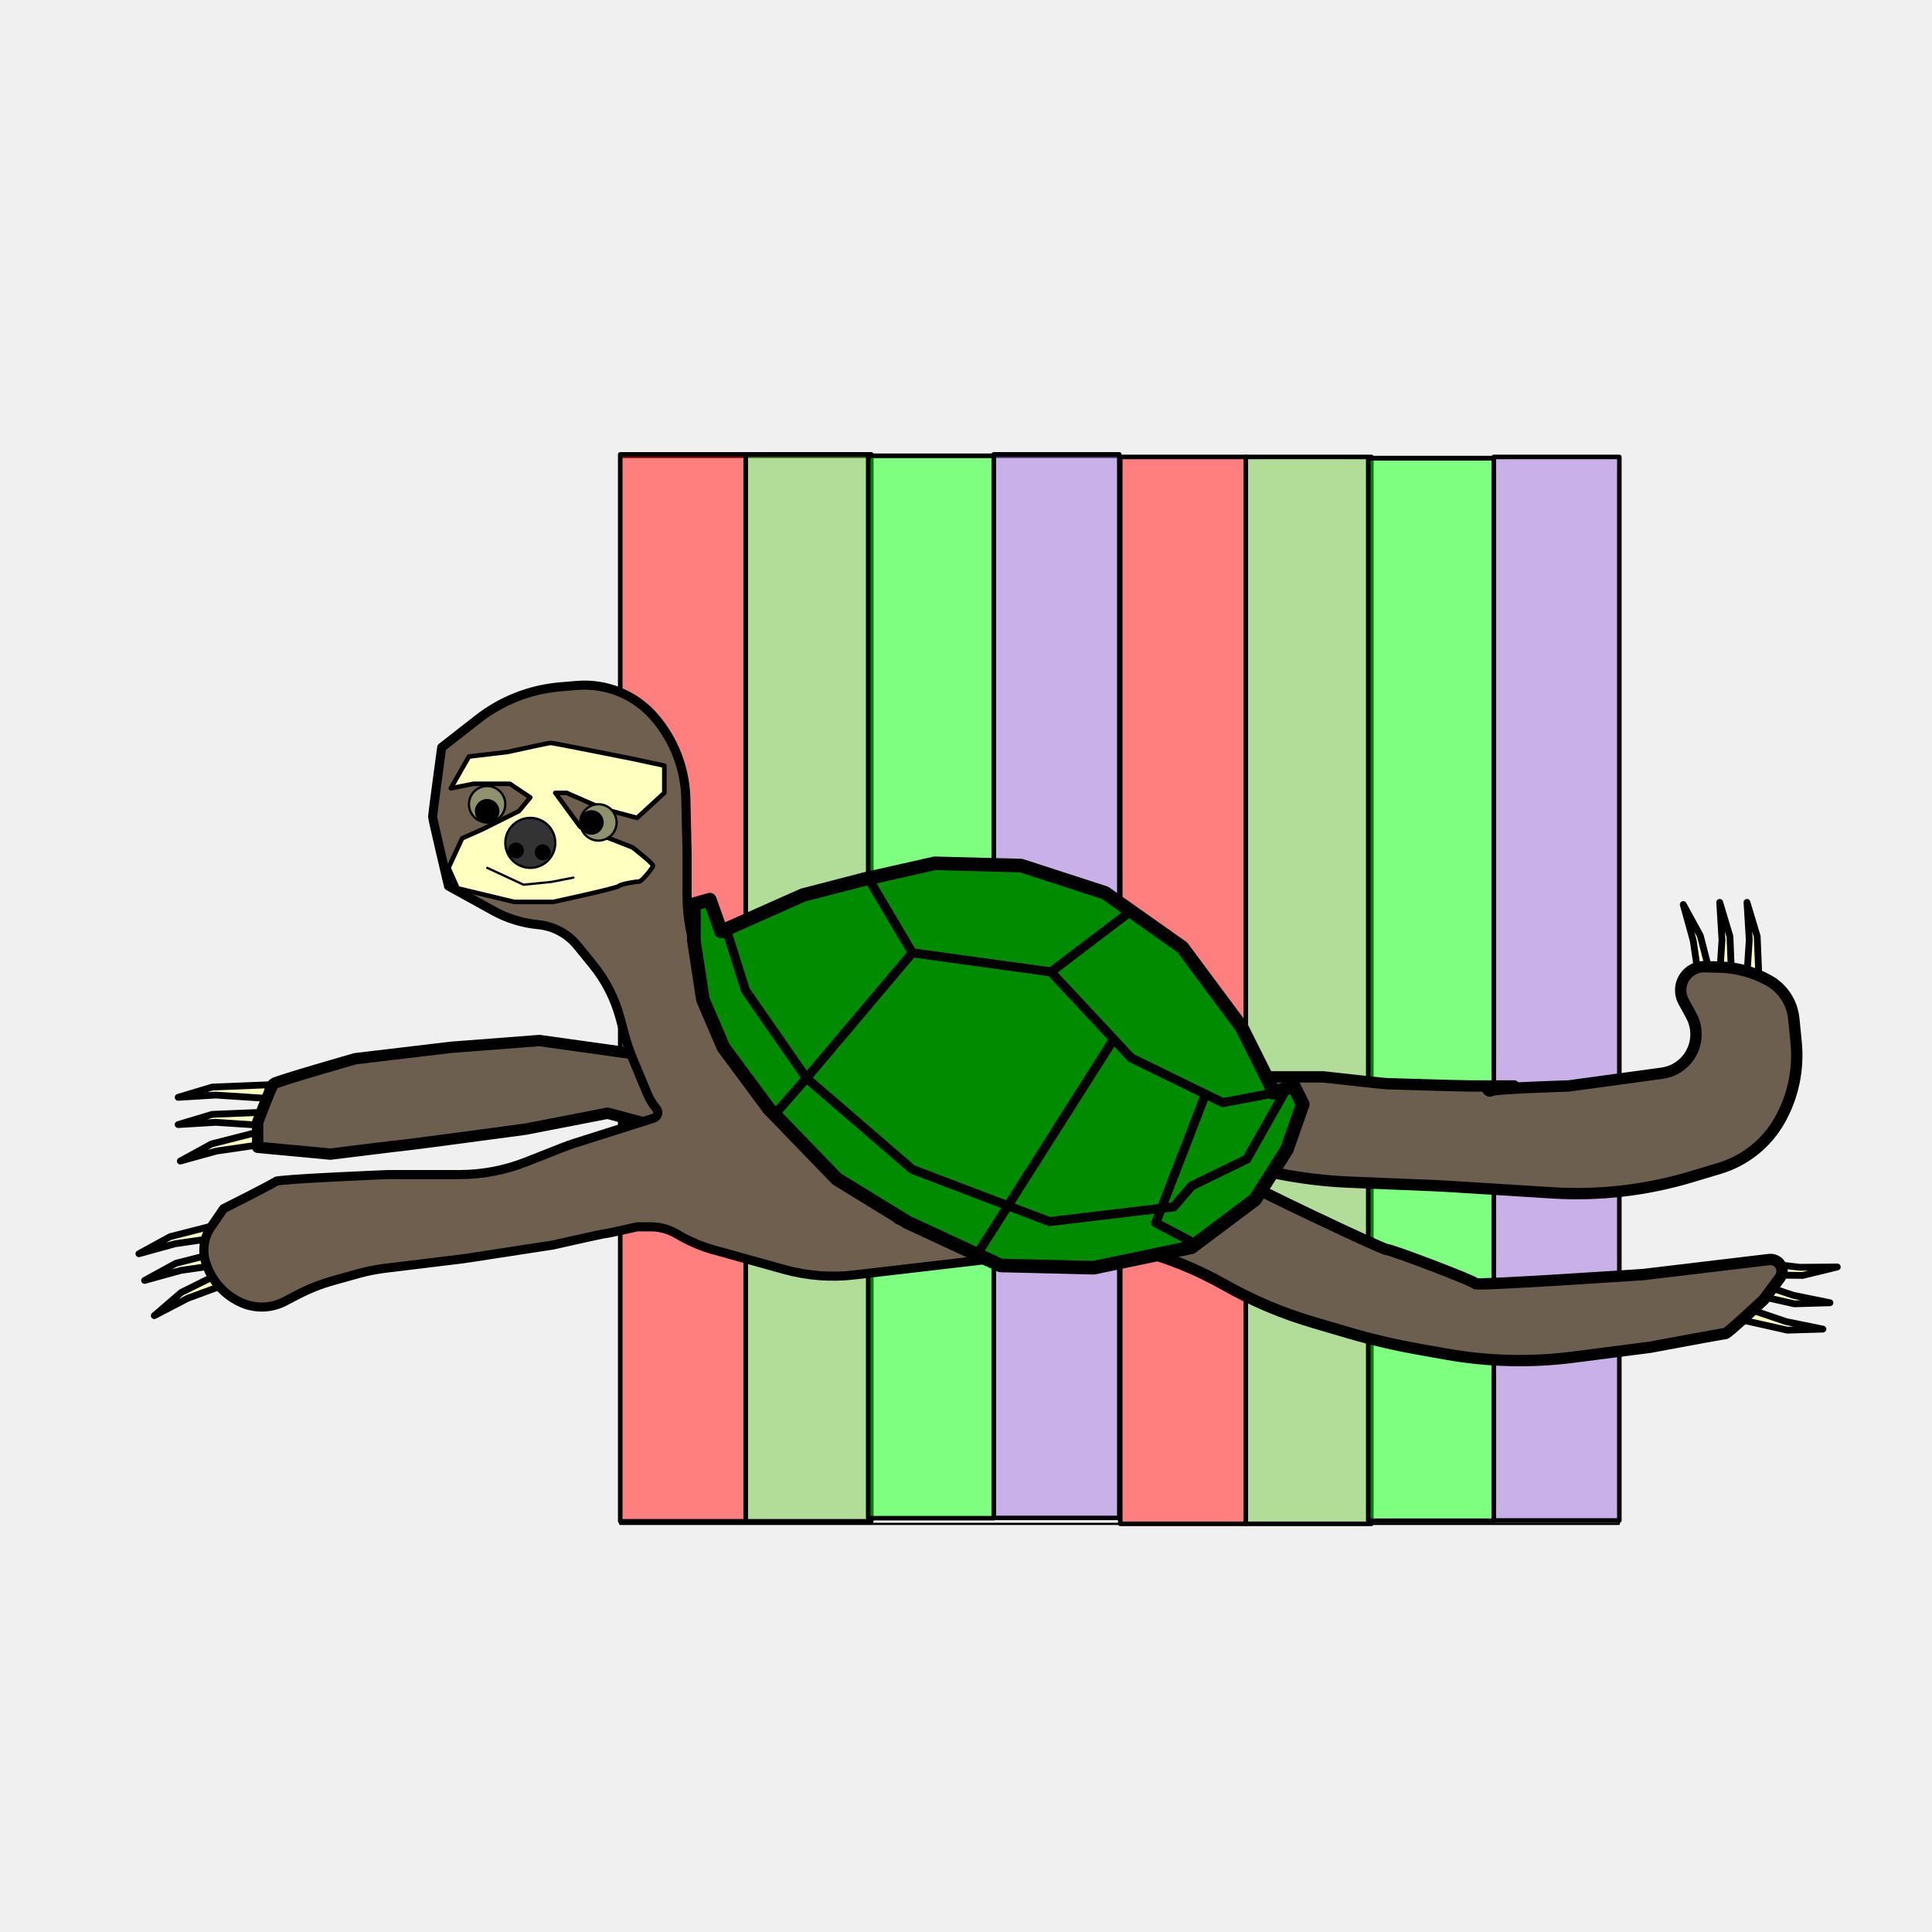
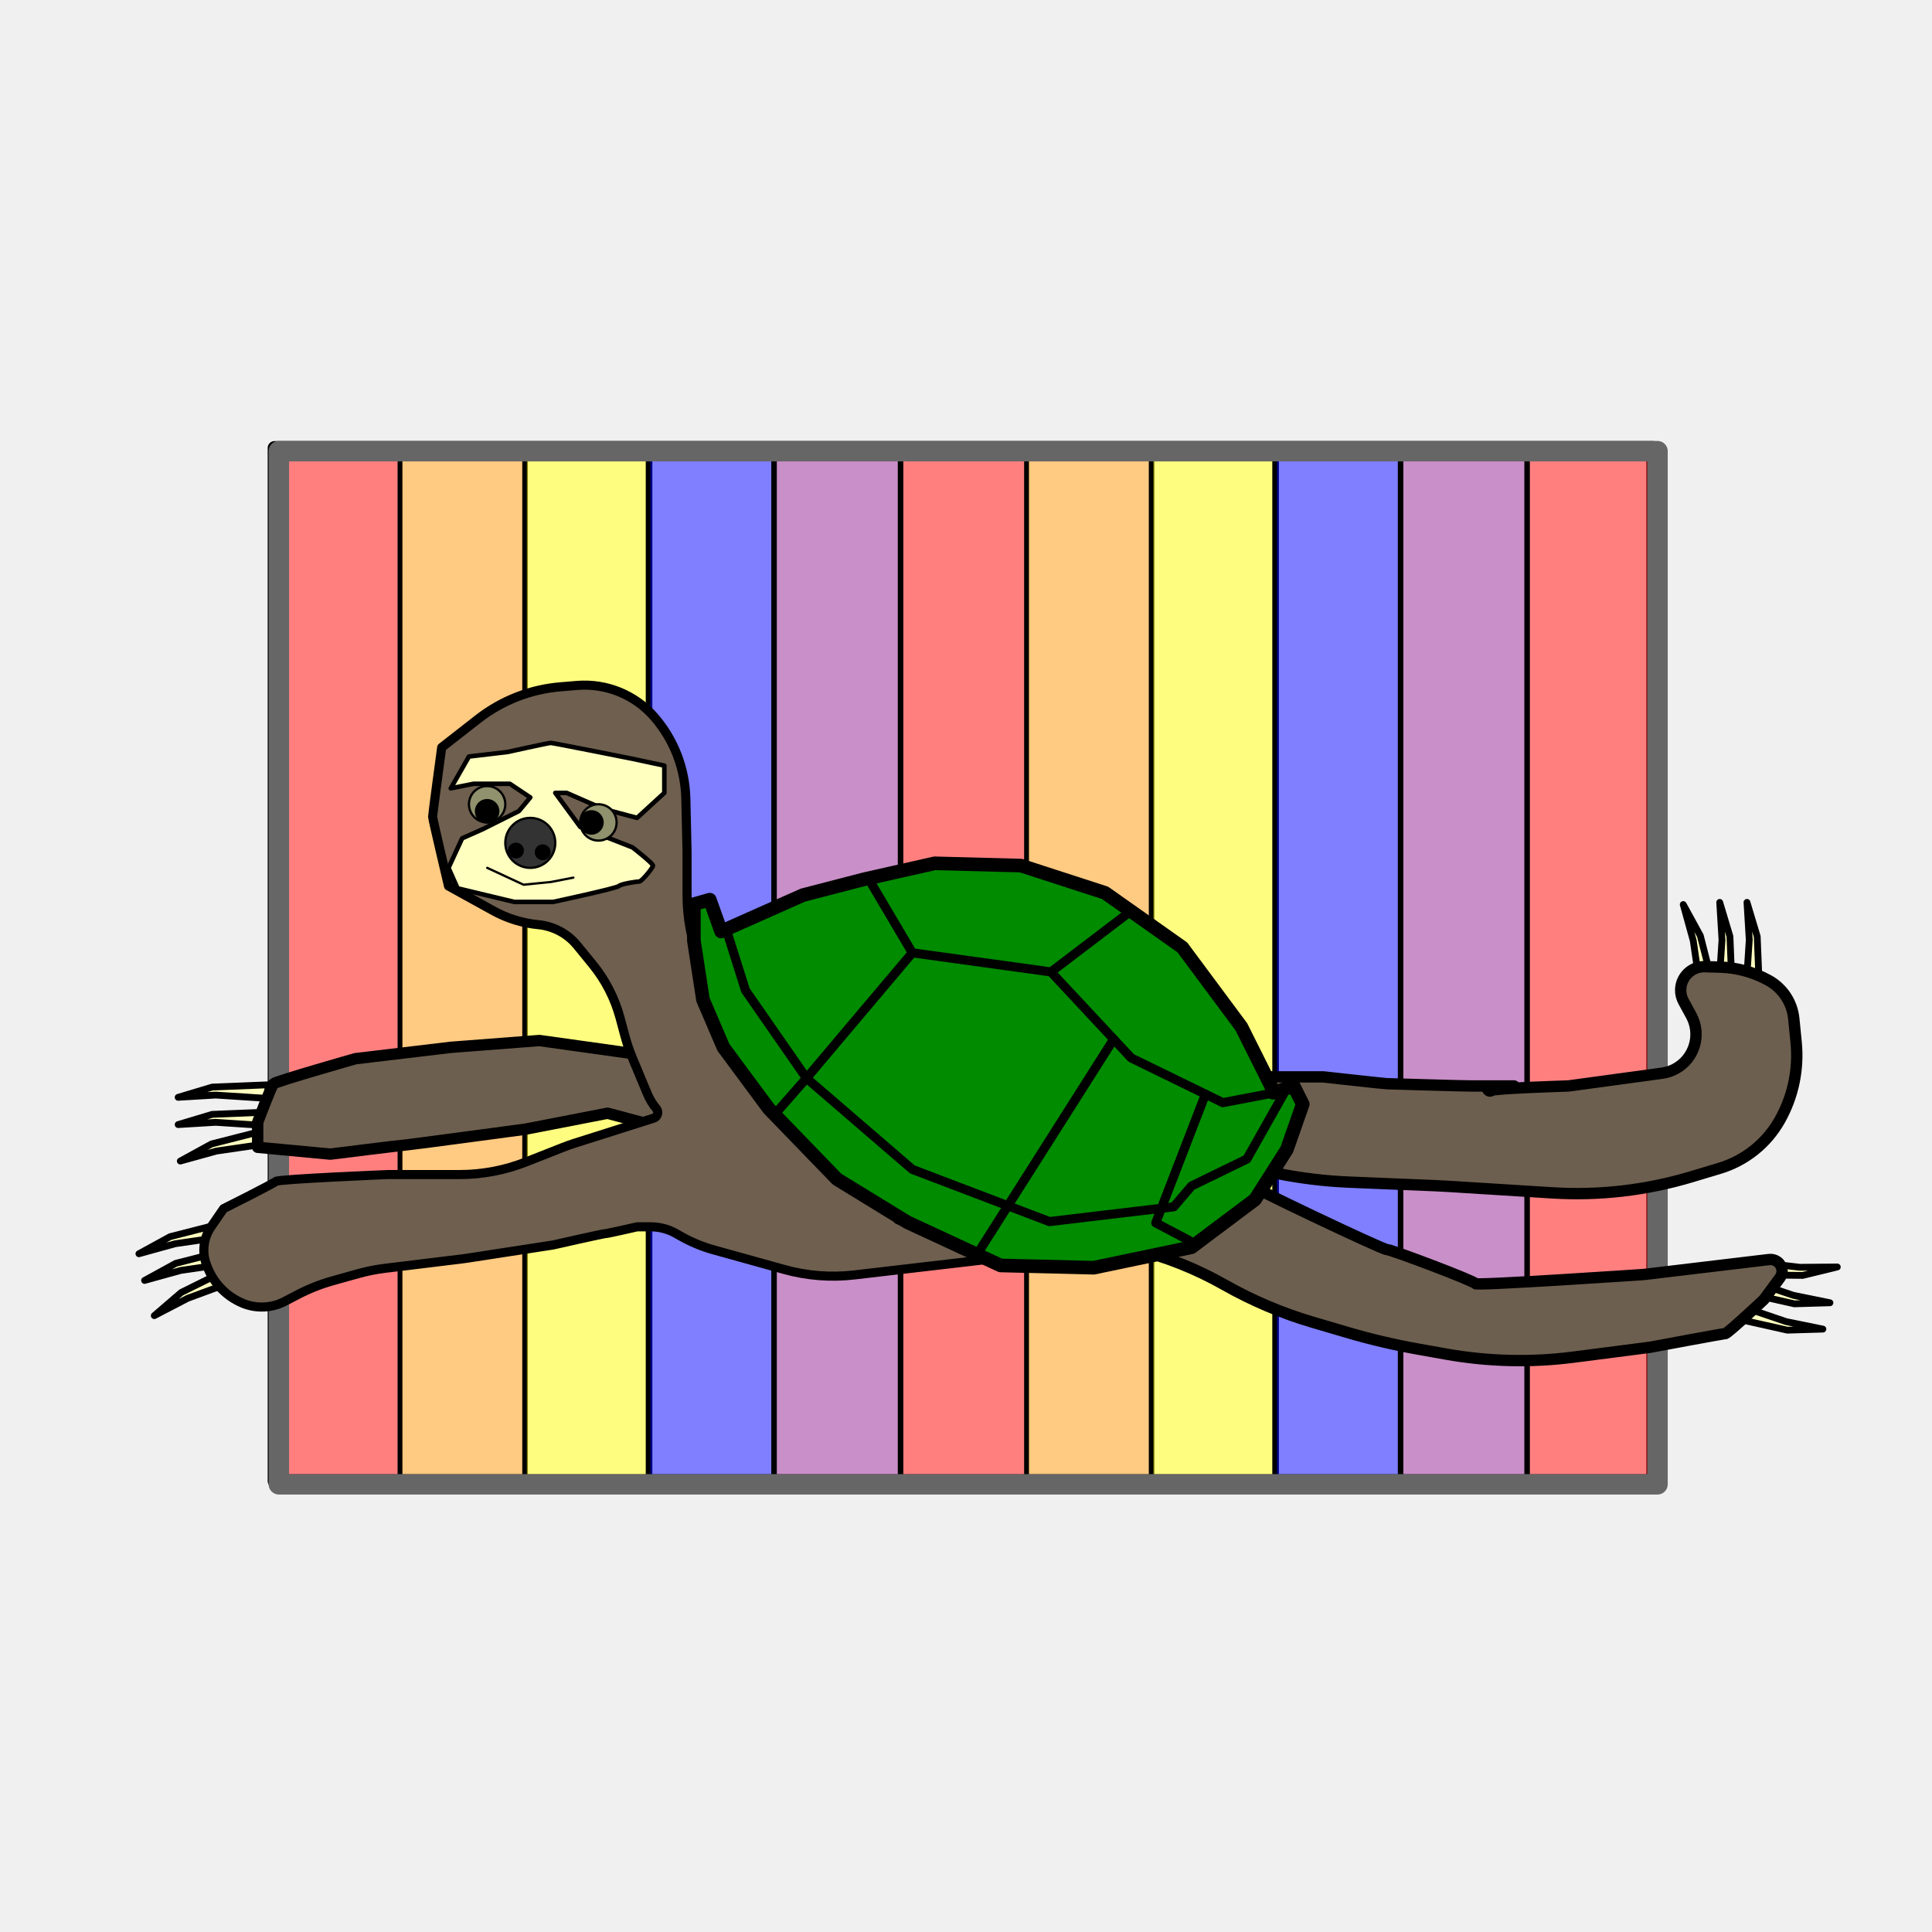
<svg xmlns="http://www.w3.org/2000/svg" version="1.1" viewBox="0 0 850.394 850.394" width="850.394" height="850.394">
  <defs />
-   <g id="slow_solo" fill-opacity="1" stroke-dasharray="none" stroke-opacity="1" stroke="none" fill="none">
-     <g id="slow_solo: Layer 1">
+   <g id="slow_solo" stroke-opacity="1" stroke-dasharray="none" fill="none" fill-opacity="1" stroke="none">
+     <g id="Shared_1: Master layer">
      <g id="Graphic_10">
-         <rect x="273" y="201.124" width="439.538" height="469.612" fill="white" />
-         <rect x="273" y="201.124" width="439.538" height="469.612" stroke="black" stroke-linecap="round" stroke-linejoin="round" stroke-width="1" />
-       </g>
-       <g id="Graphic_53">
-         <rect x="493.098" y="201.124" width="55.26" height="469.612" fill="red" fill-opacity=".502" />
-         <rect x="493.098" y="201.124" width="55.26" height="469.612" stroke="black" stroke-linecap="round" stroke-linejoin="round" stroke-width="2" />
-       </g>
-       <g id="Graphic_54">
-         <rect x="548.358" y="201.124" width="55.26" height="469.612" fill="#68bc36" fill-opacity=".504" />
-         <rect x="548.358" y="201.124" width="55.26" height="469.612" stroke="black" stroke-linecap="round" stroke-linejoin="round" stroke-width="2" />
-       </g>
-       <g id="Graphic_55">
-         <rect x="602.252" y="201.729" width="55.26" height="467.642" fill="lime" fill-opacity=".501" />
-         <rect x="602.252" y="201.729" width="55.26" height="467.642" stroke="black" stroke-linecap="round" stroke-linejoin="round" stroke-width="2" />
-       </g>
-       <g id="Graphic_56">
-         <rect x="657.512" y="201.124" width="55.26" height="468.138" fill="#9662d0" fill-opacity=".503" />
-         <rect x="657.512" y="201.124" width="55.26" height="468.138" stroke="black" stroke-linecap="round" stroke-linejoin="round" stroke-width="2" />
+         <rect x="120.821" y="197.15" width="606.828" height="454.742" fill="white" />
+         <rect x="120.821" y="197.15" width="606.828" height="454.742" stroke="black" stroke-linecap="round" stroke-linejoin="round" stroke-width="6" />
      </g>
      <g id="Graphic_9">
-         <rect x="273" y="200" width="55.26" height="469.612" fill="red" fill-opacity=".502" />
-         <rect x="273" y="200" width="55.26" height="469.612" stroke="black" stroke-linecap="round" stroke-linejoin="round" stroke-width="2" />
+         <rect x="340.919" y="197.15" width="55.26" height="454.742" fill="#942092" fill-opacity=".5" />
+         <rect x="340.919" y="197.15" width="55.26" height="454.742" stroke="black" stroke-linecap="round" stroke-linejoin="round" stroke-width="2" />
      </g>
-       <g id="Graphic_8">
-         <rect x="328.26" y="200" width="55.26" height="469.612" fill="#68bc36" fill-opacity=".504" />
-         <rect x="328.26" y="200" width="55.26" height="469.612" stroke="black" stroke-linecap="round" stroke-linejoin="round" stroke-width="2" />
+       <g id="Graphic_5">
+         <rect x="120.821" y="197.06" width="55.26" height="454.742" fill="red" fill-opacity=".502" />
+         <rect x="120.821" y="197.06" width="55.26" height="454.742" stroke="black" stroke-linecap="round" stroke-linejoin="round" stroke-width="2" />
      </g>
-       <g id="Graphic_7">
-         <rect x="382.154" y="200.605" width="55.26" height="467.642" fill="lime" fill-opacity=".501" />
-         <rect x="382.154" y="200.605" width="55.26" height="467.642" stroke="black" stroke-linecap="round" stroke-linejoin="round" stroke-width="2" />
+       <g id="Graphic_4">
+         <rect x="176.081" y="197.06" width="55.26" height="454.742" fill="#ff9300" fill-opacity=".496" />
+         <rect x="176.081" y="197.06" width="55.26" height="454.742" stroke="black" stroke-linecap="round" stroke-linejoin="round" stroke-width="2" />
      </g>
-       <g id="Graphic_6">
-         <rect x="437.414" y="200" width="55.26" height="468.138" fill="#9662d0" fill-opacity=".503" />
-         <rect x="437.414" y="200" width="55.26" height="468.138" stroke="black" stroke-linecap="round" stroke-linejoin="round" stroke-width="2" />
+       <g id="Graphic_3">
+         <rect x="230.885" y="197.836" width="55.26" height="454.024" fill="#fffc00" fill-opacity=".5" />
+         <rect x="230.885" y="197.836" width="55.26" height="454.024" stroke="black" stroke-linecap="round" stroke-linejoin="round" stroke-width="2" />
      </g>
+       <g id="Graphic_2">
+         <rect x="285.235" y="197.105" width="55.26" height="454.742" fill="blue" fill-opacity=".5" />
+         <rect x="285.235" y="197.105" width="55.26" height="454.742" stroke="black" stroke-linecap="round" stroke-linejoin="round" stroke-width="2" />
+       </g>
+       <g id="Graphic_15">
+         <rect x="616.701" y="197.207" width="55.26" height="454.742" fill="#942092" fill-opacity=".5" />
+         <rect x="616.701" y="197.207" width="55.26" height="454.742" stroke="black" stroke-linecap="round" stroke-linejoin="round" stroke-width="2" />
+       </g>
+       <g id="Graphic_14">
+         <rect x="396.603" y="197.118" width="55.26" height="454.742" fill="red" fill-opacity=".502" />
+         <rect x="396.603" y="197.118" width="55.26" height="454.742" stroke="black" stroke-linecap="round" stroke-linejoin="round" stroke-width="2" />
+       </g>
+       <g id="Graphic_13">
+         <rect x="451.863" y="197.118" width="55.26" height="454.742" fill="#ff9300" fill-opacity=".496" />
+         <rect x="451.863" y="197.118" width="55.26" height="454.742" stroke="black" stroke-linecap="round" stroke-linejoin="round" stroke-width="2" />
+       </g>
+       <g id="Graphic_12">
+         <rect x="506.666" y="197.836" width="55.26" height="454.082" fill="#fffc00" fill-opacity=".5" />
+         <rect x="506.666" y="197.836" width="55.26" height="454.082" stroke="black" stroke-linecap="round" stroke-linejoin="round" stroke-width="2" />
+       </g>
+       <g id="Graphic_11">
+         <rect x="561.017" y="197.163" width="55.26" height="454.742" fill="blue" fill-opacity=".5" />
+         <rect x="561.017" y="197.163" width="55.26" height="454.742" stroke="black" stroke-linecap="round" stroke-linejoin="round" stroke-width="2" />
+       </g>
+       <g id="Graphic_16">
+         <rect x="672.39" y="197.207" width="55.26" height="454.742" fill="red" fill-opacity=".502" />
+         <rect x="672.39" y="197.207" width="55.26" height="454.742" stroke="black" stroke-linecap="round" stroke-linejoin="round" stroke-width="2" />
+       </g>
+       <g id="Graphic_17">
+         <rect x="122.744" y="198.592" width="606.828" height="454.742" stroke="#666" stroke-linecap="round" stroke-linejoin="round" stroke-width="9" />
+       </g>
+     </g>
+     <g id="slow_solo: Layer 1">
      <g id="Graphic_52">
        <path d="M 762.786 580.111 L 786.711 585.486 L 802.364 585.021 L 786.167 581.717 L 764.339 574.315 Z" fill="#ffffc0" />
        <path d="M 762.786 580.111 L 786.711 585.486 L 802.364 585.021 L 786.167 581.717 L 764.339 574.315 Z" stroke="black" stroke-linecap="round" stroke-linejoin="round" stroke-width="3" />
      </g>
      <g id="Graphic_51">
        <path d="M 765.892 568.519 L 789.816 573.895 L 805.47 573.43 L 789.273 570.126 L 767.445 562.724 Z" fill="#ffffc0" />
        <path d="M 765.892 568.519 L 789.816 573.895 L 805.47 573.43 L 789.273 570.126 L 767.445 562.724 Z" stroke="black" stroke-linecap="round" stroke-linejoin="round" stroke-width="3" />
      </g>
      <g id="Graphic_50">
        <path d="M 768.972 561.105 L 793.49 561.388 L 808.705 557.679 L 792.176 557.814 L 769.286 555.113 Z" fill="#ffffc0" />
        <path d="M 768.972 561.105 L 793.49 561.388 L 808.705 557.679 L 792.176 557.814 L 769.286 555.113 Z" stroke="black" stroke-linecap="round" stroke-linejoin="round" stroke-width="3" />
      </g>
      <g id="Graphic_49">
        <path d="M 774.456 436.692 L 773.456 412.192 L 768.956 397.192 L 769.956 413.692 L 768.456 436.692 Z" fill="#ffffc0" />
        <path d="M 774.456 436.692 L 773.456 412.192 L 768.956 397.192 L 769.956 413.692 L 768.456 436.692 Z" stroke="black" stroke-linecap="round" stroke-linejoin="round" stroke-width="3" />
      </g>
      <g id="Graphic_48">
        <path d="M 762.456 436.692 L 761.456 412.192 L 756.956 397.192 L 757.956 413.692 L 756.456 436.692 Z" fill="#ffffc0" />
        <path d="M 762.456 436.692 L 761.456 412.192 L 756.956 397.192 L 757.956 413.692 L 756.456 436.692 Z" stroke="black" stroke-linecap="round" stroke-linejoin="round" stroke-width="3" />
      </g>
      <g id="Graphic_47">
        <path d="M 754.496 435.637 L 748.424 411.88 L 740.904 398.144 L 745.313 414.075 L 748.628 436.884 Z" fill="#ffffc0" />
        <path d="M 754.496 435.637 L 748.424 411.88 L 740.904 398.144 L 745.313 414.075 L 748.628 436.884 Z" stroke="black" stroke-linecap="round" stroke-linejoin="round" stroke-width="3" />
      </g>
      <g id="Graphic_46">
        <path d="M 117.915 477.5 L 93.415 478.5 L 78.415 483 L 94.915 482 L 117.915 483.5 Z" fill="#ffffc0" />
        <path d="M 117.915 477.5 L 93.415 478.5 L 78.415 483 L 94.915 482 L 117.915 483.5 Z" stroke="black" stroke-linecap="round" stroke-linejoin="round" stroke-width="3" />
      </g>
      <g id="Graphic_45">
        <path d="M 117.915 489.5 L 93.415 490.5 L 78.415 495 L 94.915 494 L 117.915 495.5 Z" fill="#ffffc0" />
        <path d="M 117.915 489.5 L 93.415 490.5 L 78.415 495 L 94.915 494 L 117.915 495.5 Z" stroke="black" stroke-linecap="round" stroke-linejoin="round" stroke-width="3" />
      </g>
      <g id="Graphic_44">
        <path d="M 116.86 497.459 L 93.103 503.531 L 79.366 511.052 L 95.298 506.643 L 118.107 503.328 Z" fill="#ffffc0" />
        <path d="M 116.86 497.459 L 93.103 503.531 L 79.366 511.052 L 95.298 506.643 L 118.107 503.328 Z" stroke="black" stroke-linecap="round" stroke-linejoin="round" stroke-width="3" />
      </g>
      <g id="Graphic_43">
        <path d="M 98.637 538.266 L 74.88 544.338 L 61.144 551.858 L 77.075 547.449 L 99.884 544.135 Z" fill="#ffffc0" />
        <path d="M 98.637 538.266 L 74.88 544.338 L 61.144 551.858 L 77.075 547.449 L 99.884 544.135 Z" stroke="black" stroke-linecap="round" stroke-linejoin="round" stroke-width="3" />
      </g>
      <g id="Graphic_42">
        <path d="M 101.132 550.003 L 77.375 556.075 L 63.638 563.596 L 79.57 559.187 L 102.379 555.872 Z" fill="#ffffc0" />
        <path d="M 101.132 550.003 L 77.375 556.075 L 63.638 563.596 L 79.57 559.187 L 102.379 555.872 Z" stroke="black" stroke-linecap="round" stroke-linejoin="round" stroke-width="3" />
      </g>
      <g id="Graphic_41">
        <path d="M 101.754 558.008 L 79.779 568.887 L 67.906 579.099 L 82.573 571.474 L 104.195 563.49 Z" fill="#ffffc0" />
        <path d="M 101.754 558.008 L 79.779 568.887 L 67.906 579.099 L 82.573 571.474 L 104.195 563.49 Z" stroke="black" stroke-linecap="round" stroke-linejoin="round" stroke-width="3" />
      </g>
      <g id="Graphic_40">
        <path d="M 287.415 465 L 237.415 458 L 198.415 461 L 156.415 466 C 156.415 466 121.415 476 120.415 477 C 119.415 478 113.415 494 113.415 494 L 113.415 505 L 145.415 508 C 145.415 508 177.415 504 178.415 504 C 179.415 504 231.415 497 231.415 497 L 267.415 490 L 282.415 494 L 307.415 497 L 307.415 484 Z" fill="#6d5f4f" />
        <path d="M 287.415 465 L 237.415 458 L 198.415 461 L 156.415 466 C 156.415 466 121.415 476 120.415 477 C 119.415 478 113.415 494 113.415 494 L 113.415 505 L 145.415 508 C 145.415 508 177.415 504 178.415 504 C 179.415 504 231.415 497 231.415 497 L 267.415 490 L 282.415 494 L 307.415 497 L 307.415 484 Z" stroke="black" stroke-linecap="round" stroke-linejoin="round" stroke-width="5" />
      </g>
      <g id="Graphic_39">
        <path d="M 302.415 394.056 L 302.415 375.909 C 302.415 375.303 302.408 374.697 302.394 374.091 L 301.882 351.55 C 301.58 338.27 296.639 325.516 287.915 315.5 L 287.915 315.5 C 279.428 305.756 266.809 300.634 253.931 301.707 L 246.649 302.314 C 233.447 303.414 220.854 308.344 210.415 316.5 L 194.415 329 C 194.415 329 190.415 358.5 190.415 359.5 C 190.415 360.5 197.415 390 197.415 390 L 217.18 400.905 C 223.272 404.266 229.989 406.34 236.915 407 L 236.915 407 C 243.633 407.64 249.815 410.945 254.078 416.177 L 260.911 424.563 C 266.517 431.443 270.608 439.43 272.915 448 L 275.042 455.902 C 275.957 459.297 277.093 462.628 278.446 465.873 L 284.913 481.395 C 285.909 483.785 287.258 486.011 288.915 488 L 288.915 488 C 289.843 489.113 289.692 490.767 288.579 491.695 C 288.318 491.913 288.017 492.077 287.692 492.18 L 253.017 503.175 C 251.283 503.725 249.568 504.334 247.875 505.001 L 231.547 511.433 C 222.209 515.111 212.262 517 202.225 517 L 170.415 517 C 170.415 517 122.415 519 121.415 520 C 120.415 521 98.415 532 98.415 532 L 92.915 540 C 89.479 544.998 88.768 551.383 91.021 557.014 L 91.415 558 C 93.992 564.442 98.843 569.714 105.048 572.817 L 105.415 573 C 111.696 576.14 119.102 576.077 125.327 572.828 L 131.016 569.86 C 135.935 567.294 141.108 565.246 146.451 563.75 L 157.562 560.639 C 161.458 559.548 165.432 558.754 169.448 558.264 L 203.172 554.152 C 204.001 554.051 204.828 553.937 205.652 553.81 L 243.415 548 C 243.415 548 265.415 543 266.415 543 C 267.415 543 280.415 540 280.415 540 L 286.415 540 C 290.347 540 294.211 541.026 297.624 542.977 L 299.415 544 C 304.064 546.656 309.024 548.725 314.183 550.158 L 345.314 558.805 C 355.286 561.575 365.702 562.384 375.983 561.186 L 452.694 552.249 C 453.74 552.127 454.489 551.18 454.367 550.134 C 454.275 549.339 453.694 548.686 452.915 548.5 L 442.415 546 C 442.415 546 471.415 542 472.415 542 C 473.415 542 495.415 537 495.415 536 C 495.415 535 511.415 538 512.415 538 C 513.415 538 524.415 550 524.415 550 L 524.415 548.5 C 524.415 547.578 523.901 546.734 523.083 546.309 L 416.937 491.271 C 416.589 491.09 416.24 490.912 415.889 490.737 L 329.281 447.433 C 319.715 442.65 312.276 434.474 308.415 424.5 L 307.81 422.936 C 304.244 413.725 302.415 403.933 302.415 394.056 Z" fill="#6e5f4f" />
        <path d="M 302.415 394.056 L 302.415 375.909 C 302.415 375.303 302.408 374.697 302.394 374.091 L 301.882 351.55 C 301.58 338.27 296.639 325.516 287.915 315.5 L 287.915 315.5 C 279.428 305.756 266.809 300.634 253.931 301.707 L 246.649 302.314 C 233.447 303.414 220.854 308.344 210.415 316.5 L 194.415 329 C 194.415 329 190.415 358.5 190.415 359.5 C 190.415 360.5 197.415 390 197.415 390 L 217.18 400.905 C 223.272 404.266 229.989 406.34 236.915 407 L 236.915 407 C 243.633 407.64 249.815 410.945 254.078 416.177 L 260.911 424.563 C 266.517 431.443 270.608 439.43 272.915 448 L 275.042 455.902 C 275.957 459.297 277.093 462.628 278.446 465.873 L 284.913 481.395 C 285.909 483.785 287.258 486.011 288.915 488 L 288.915 488 C 289.843 489.113 289.692 490.767 288.579 491.695 C 288.318 491.913 288.017 492.077 287.692 492.18 L 253.017 503.175 C 251.283 503.725 249.568 504.334 247.875 505.001 L 231.547 511.433 C 222.209 515.111 212.262 517 202.225 517 L 170.415 517 C 170.415 517 122.415 519 121.415 520 C 120.415 521 98.415 532 98.415 532 L 92.915 540 C 89.479 544.998 88.768 551.383 91.021 557.014 L 91.415 558 C 93.992 564.442 98.843 569.714 105.048 572.817 L 105.415 573 C 111.696 576.14 119.102 576.077 125.327 572.828 L 131.016 569.86 C 135.935 567.294 141.108 565.246 146.451 563.75 L 157.562 560.639 C 161.458 559.548 165.432 558.754 169.448 558.264 L 203.172 554.152 C 204.001 554.051 204.828 553.937 205.652 553.81 L 243.415 548 C 243.415 548 265.415 543 266.415 543 C 267.415 543 280.415 540 280.415 540 L 286.415 540 C 290.347 540 294.211 541.026 297.624 542.977 L 299.415 544 C 304.064 546.656 309.024 548.725 314.183 550.158 L 345.314 558.805 C 355.286 561.575 365.702 562.384 375.983 561.186 L 452.694 552.249 C 453.74 552.127 454.489 551.18 454.367 550.134 C 454.275 549.339 453.694 548.686 452.915 548.5 L 442.415 546 C 442.415 546 471.415 542 472.415 542 C 473.415 542 495.415 537 495.415 536 C 495.415 535 511.415 538 512.415 538 C 513.415 538 524.415 550 524.415 550 L 524.415 548.5 C 524.415 547.578 523.901 546.734 523.083 546.309 L 416.937 491.271 C 416.589 491.09 416.24 490.912 415.889 490.737 L 329.281 447.433 C 319.715 442.65 312.276 434.474 308.415 424.5 L 307.81 422.936 C 304.244 413.725 302.415 403.933 302.415 394.056 Z" stroke="black" stroke-linecap="round" stroke-linejoin="round" stroke-width="4" />
      </g>
      <g id="Graphic_38">
        <path d="M 491.44 547.756 L 499.778 549.841 C 513.473 553.264 526.639 558.532 538.915 565.5 L 538.915 565.5 C 551.207 572.477 564.263 578.014 577.823 582.002 L 593.189 586.522 C 603.332 589.505 613.631 591.931 624.038 593.79 L 636.415 596 C 654.973 599.314 673.928 599.773 692.624 597.36 L 726.415 593 C 726.415 593 758.415 587 759.415 587 C 760.415 587 776.415 572 776.415 572 L 783.415 562.5 C 785.088 560.229 784.604 557.032 782.333 555.359 C 781.287 554.588 779.987 554.245 778.698 554.399 L 723.415 561 C 723.415 561 649.415 566 649.415 565 C 649.415 564 612.415 550 610.415 550 C 608.415 550 547.415 521 547.415 520 C 547.415 519 515.415 510 514.415 510 C 513.415 510 499.415 503 499.415 503 L 499.915 499.5 C 500.137 497.949 501.573 496.872 503.124 497.094 C 503.329 497.123 503.53 497.174 503.723 497.247 L 530.915 507.5 C 551.118 515.118 572.41 519.452 593.984 520.338 L 631.322 521.873 C 633.384 521.958 635.445 522.064 637.504 522.193 L 683.155 525.046 C 703.831 526.338 724.572 523.953 744.415 518 L 756.832 514.275 C 768.112 510.891 777.641 503.265 783.415 493 L 783.415 493 C 789.272 482.587 791.777 470.622 790.588 458.734 L 789.551 448.356 C 788.84 441.247 784.675 434.943 778.415 431.5 L 778.415 431.5 C 771.843 427.886 764.504 425.891 757.007 425.683 L 750.415 425.5 C 744.699 425.341 739.936 429.846 739.777 435.563 C 739.727 437.392 740.161 439.202 741.038 440.808 L 744.415 447 C 748.983 455.375 745.897 465.867 737.522 470.435 C 735.678 471.441 733.666 472.102 731.585 472.386 L 690.415 478 C 690.415 478 657.415 479 656.415 480 C 655.415 481 654.415 479 654.415 479 L 666.415 478 C 666.415 478 652.415 478 647.415 478 C 642.415 478 611.415 477 610.415 477 C 609.415 477 582.415 474 582.415 474 C 582.415 474 553.415 474 552.415 474 C 551.415 474 522.415 474 522.415 474 L 516.415 474 C 512.484 474 508.623 475.034 505.218 476.998 L 497.415 481.5 C 489.004 486.353 482.513 493.945 479.027 503.008 L 474.415 515 C 469.529 527.704 475.866 541.963 488.57 546.849 C 489.507 547.21 490.466 547.513 491.44 547.756 Z" fill="#6d5f4f" />
        <path d="M 491.44 547.756 L 499.778 549.841 C 513.473 553.264 526.639 558.532 538.915 565.5 L 538.915 565.5 C 551.207 572.477 564.263 578.014 577.823 582.002 L 593.189 586.522 C 603.332 589.505 613.631 591.931 624.038 593.79 L 636.415 596 C 654.973 599.314 673.928 599.773 692.624 597.36 L 726.415 593 C 726.415 593 758.415 587 759.415 587 C 760.415 587 776.415 572 776.415 572 L 783.415 562.5 C 785.088 560.229 784.604 557.032 782.333 555.359 C 781.287 554.588 779.987 554.245 778.698 554.399 L 723.415 561 C 723.415 561 649.415 566 649.415 565 C 649.415 564 612.415 550 610.415 550 C 608.415 550 547.415 521 547.415 520 C 547.415 519 515.415 510 514.415 510 C 513.415 510 499.415 503 499.415 503 L 499.915 499.5 C 500.137 497.949 501.573 496.872 503.124 497.094 C 503.329 497.123 503.53 497.174 503.723 497.247 L 530.915 507.5 C 551.118 515.118 572.41 519.452 593.984 520.338 L 631.322 521.873 C 633.384 521.958 635.445 522.064 637.504 522.193 L 683.155 525.046 C 703.831 526.338 724.572 523.953 744.415 518 L 756.832 514.275 C 768.112 510.891 777.641 503.265 783.415 493 L 783.415 493 C 789.272 482.587 791.777 470.622 790.588 458.734 L 789.551 448.356 C 788.84 441.247 784.675 434.943 778.415 431.5 L 778.415 431.5 C 771.843 427.886 764.504 425.891 757.007 425.683 L 750.415 425.5 C 744.699 425.341 739.936 429.846 739.777 435.563 C 739.727 437.392 740.161 439.202 741.038 440.808 L 744.415 447 C 748.983 455.375 745.897 465.867 737.522 470.435 C 735.678 471.441 733.666 472.102 731.585 472.386 L 690.415 478 C 690.415 478 657.415 479 656.415 480 C 655.415 481 654.415 479 654.415 479 L 666.415 478 C 666.415 478 652.415 478 647.415 478 C 642.415 478 611.415 477 610.415 477 C 609.415 477 582.415 474 582.415 474 C 582.415 474 553.415 474 552.415 474 C 551.415 474 522.415 474 522.415 474 L 516.415 474 C 512.484 474 508.623 475.034 505.218 476.998 L 497.415 481.5 C 489.004 486.353 482.513 493.945 479.027 503.008 L 474.415 515 C 469.529 527.704 475.866 541.963 488.57 546.849 C 489.507 547.21 490.466 547.513 491.44 547.756 Z" stroke="black" stroke-linecap="round" stroke-linejoin="round" stroke-width="5" />
      </g>
      <g id="Graphic_37">
        <path d="M 198.415 347 L 206.415 333 L 223.415 331 C 223.415 331 241.415 327 242.415 327 C 243.415 327 278.415 334 278.415 334 L 292.415 337 L 292.415 349 L 280.415 360 L 265.415 356 L 249.415 349 L 244.415 349 L 255.415 364 L 278.415 373 C 278.415 373 287.415 380 287.415 381 C 287.415 382 282.415 388 281.415 388 C 280.415 388 273.415 389 272.415 390 C 271.415 391 243.415 397 243.415 397 L 226.415 397 L 201.415 391 L 197.415 382 L 203.415 369 L 212.415 365 L 228.415 357 L 233.415 351 L 224.415 345 L 216.415 345 L 208.415 345 Z" fill="#ffffc0" />
        <path d="M 198.415 347 L 206.415 333 L 223.415 331 C 223.415 331 241.415 327 242.415 327 C 243.415 327 278.415 334 278.415 334 L 292.415 337 L 292.415 349 L 280.415 360 L 265.415 356 L 249.415 349 L 244.415 349 L 255.415 364 L 278.415 373 C 278.415 373 287.415 380 287.415 381 C 287.415 382 282.415 388 281.415 388 C 280.415 388 273.415 389 272.415 390 C 271.415 391 243.415 397 243.415 397 L 226.415 397 L 201.415 391 L 197.415 382 L 203.415 369 L 212.415 365 L 228.415 357 L 233.415 351 L 224.415 345 L 216.415 345 L 208.415 345 Z" stroke="black" stroke-linecap="round" stroke-linejoin="round" stroke-width="2" />
      </g>
      <g id="Graphic_36">
        <circle cx="214.415" cy="354" r="8" fill="#90916d" />
        <circle cx="214.415" cy="354" r="8" stroke="black" stroke-linecap="round" stroke-linejoin="round" stroke-width="1" />
      </g>
      <g id="Graphic_35">
        <circle cx="263.415" cy="362" r="8" fill="#90916d" />
        <circle cx="263.415" cy="362" r="8" stroke="black" stroke-linecap="round" stroke-linejoin="round" stroke-width="1" />
      </g>
      <g id="Graphic_34">
        <circle cx="233.415" cy="371" r="11" fill="#333" />
        <circle cx="233.415" cy="371" r="11" stroke="black" stroke-linecap="round" stroke-linejoin="round" stroke-width="1" />
      </g>
      <g id="Graphic_33">
        <circle cx="227.107" cy="374.385" r="3" fill="black" />
        <circle cx="227.107" cy="374.385" r="3" stroke="black" stroke-linecap="round" stroke-linejoin="round" stroke-width="1" />
      </g>
      <g id="Graphic_32">
        <circle cx="238.877" cy="375.154" r="3" fill="black" />
        <circle cx="238.877" cy="375.154" r="3" stroke="black" stroke-linecap="round" stroke-linejoin="round" stroke-width="1" />
      </g>
      <g id="Line_31">
        <path d="M 214.46 382 L 230.46 389.419 L 242.578 388.205 L 252.37 386.303 L 252.37 386.303" stroke="black" stroke-linecap="round" stroke-linejoin="round" stroke-width="1" />
      </g>
      <g id="Graphic_30">
        <circle cx="214.415" cy="357.091" r="4.909" fill="black" />
        <circle cx="214.415" cy="357.091" r="4.909" stroke="black" stroke-linecap="round" stroke-linejoin="round" stroke-width="1" />
      </g>
      <g id="Graphic_29">
        <circle cx="260.324" cy="362" r="4.909" fill="black" />
        <circle cx="260.324" cy="362" r="4.909" stroke="black" stroke-linecap="round" stroke-linejoin="round" stroke-width="1" />
      </g>
      <g id="Graphic_28">
        <path d="M 317.415 410 L 353.415 394 L 380.415 387 L 411.415 380 L 449.415 381 L 486.415 393 L 520.415 417 L 546.415 452 L 559.415 478 L 560.415 481 L 569.415 478 L 573.415 486 L 566.415 506 L 552.415 528 L 524.415 549 L 481.415 558 L 440.415 557 L 399.415 538 L 368.415 519 L 338.415 488 L 318.415 461 L 309.415 440 L 305.415 414 L 305.415 398 L 312.415 396 Z" fill="#008b00" />
        <path d="M 317.415 410 L 353.415 394 L 380.415 387 L 411.415 380 L 449.415 381 L 486.415 393 L 520.415 417 L 546.415 452 L 559.415 478 L 560.415 481 L 569.415 478 L 573.415 486 L 566.415 506 L 552.415 528 L 524.415 549 L 481.415 558 L 440.415 557 L 399.415 538 L 368.415 519 L 338.415 488 L 318.415 461 L 309.415 440 L 305.415 414 L 305.415 398 L 312.415 396 Z" stroke="black" stroke-linecap="round" stroke-linejoin="round" stroke-width="6" />
      </g>
      <g id="Line_27">
        <path d="M 382.415 387 L 401.572 419.384 L 354.982 474.573 L 328.129 435.912 L 320.391 411.365 L 320.391 411.365" stroke="black" stroke-linecap="round" stroke-linejoin="round" stroke-width="4" />
      </g>
      <g id="Line_26">
        <path d="M 401.572 419.384 L 462.594 427.814 L 498.252 400.671 L 498.252 400.671" stroke="black" stroke-linecap="round" stroke-linejoin="round" stroke-width="4" />
      </g>
      <g id="Line_25">
        <path d="M 462.594 427.814 L 497.914 465.673 L 538.243 485.347 L 565.803 480.094 L 565.803 480.094" stroke="black" stroke-linecap="round" stroke-linejoin="round" stroke-width="4" />
      </g>
      <g id="Line_24">
        <path d="M 530.601 481.619 L 508.717 538.266 L 523.495 546.041 L 523.495 546.041" stroke="black" stroke-linecap="round" stroke-linejoin="round" stroke-width="4" />
      </g>
      <g id="Line_23">
        <path d="M 490.199 457.403 L 430.415 551.595 L 395.095 536.788" stroke="black" stroke-linecap="round" stroke-linejoin="round" stroke-width="4" />
      </g>
      <g id="Line_22">
        <path d="M 354.982 474.573 L 401.572 514.723 L 461.913 537.696 L 516.632 531.198 L 524.489 522.011 L 548.827 510.167 L 565.803 480.094" stroke="black" stroke-linecap="round" stroke-linejoin="round" stroke-width="4" />
      </g>
      <g id="Line_21">
        <path d="M 354.982 474.573 L 342.308 489.026 L 342.308 489.026" stroke="black" stroke-linecap="round" stroke-linejoin="round" stroke-width="4" />
      </g>
    </g>
  </g>
</svg>
